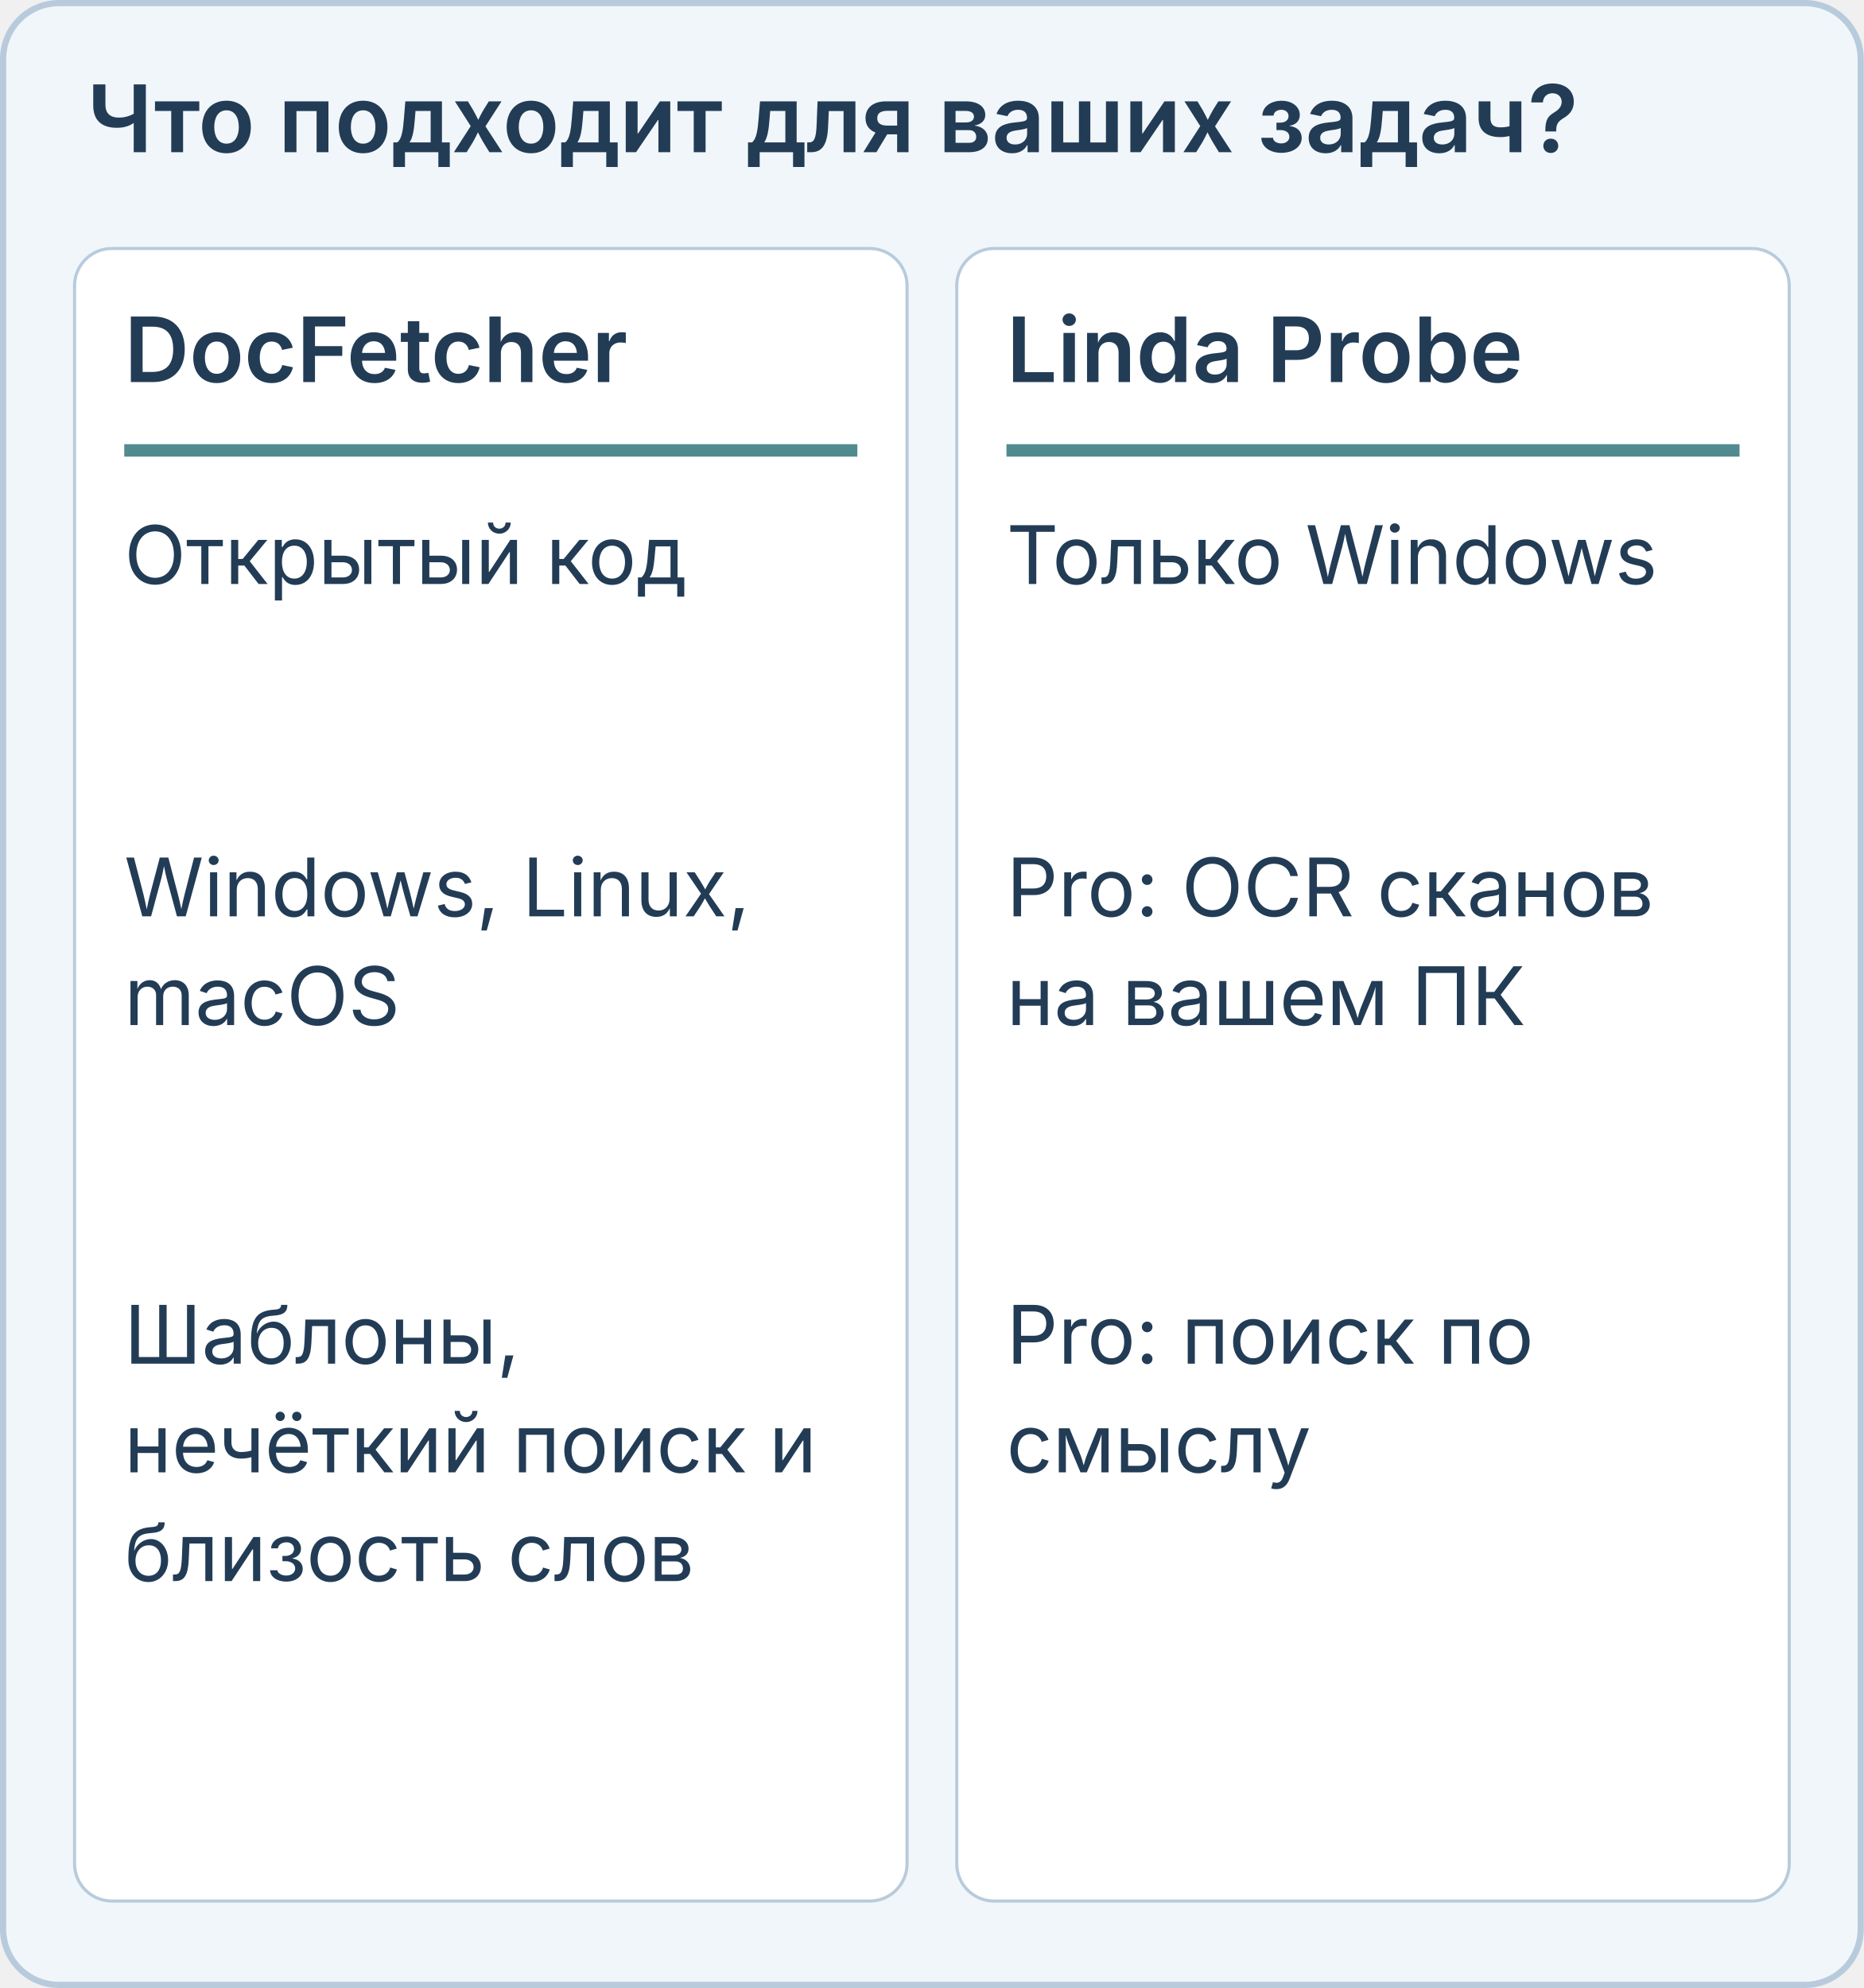
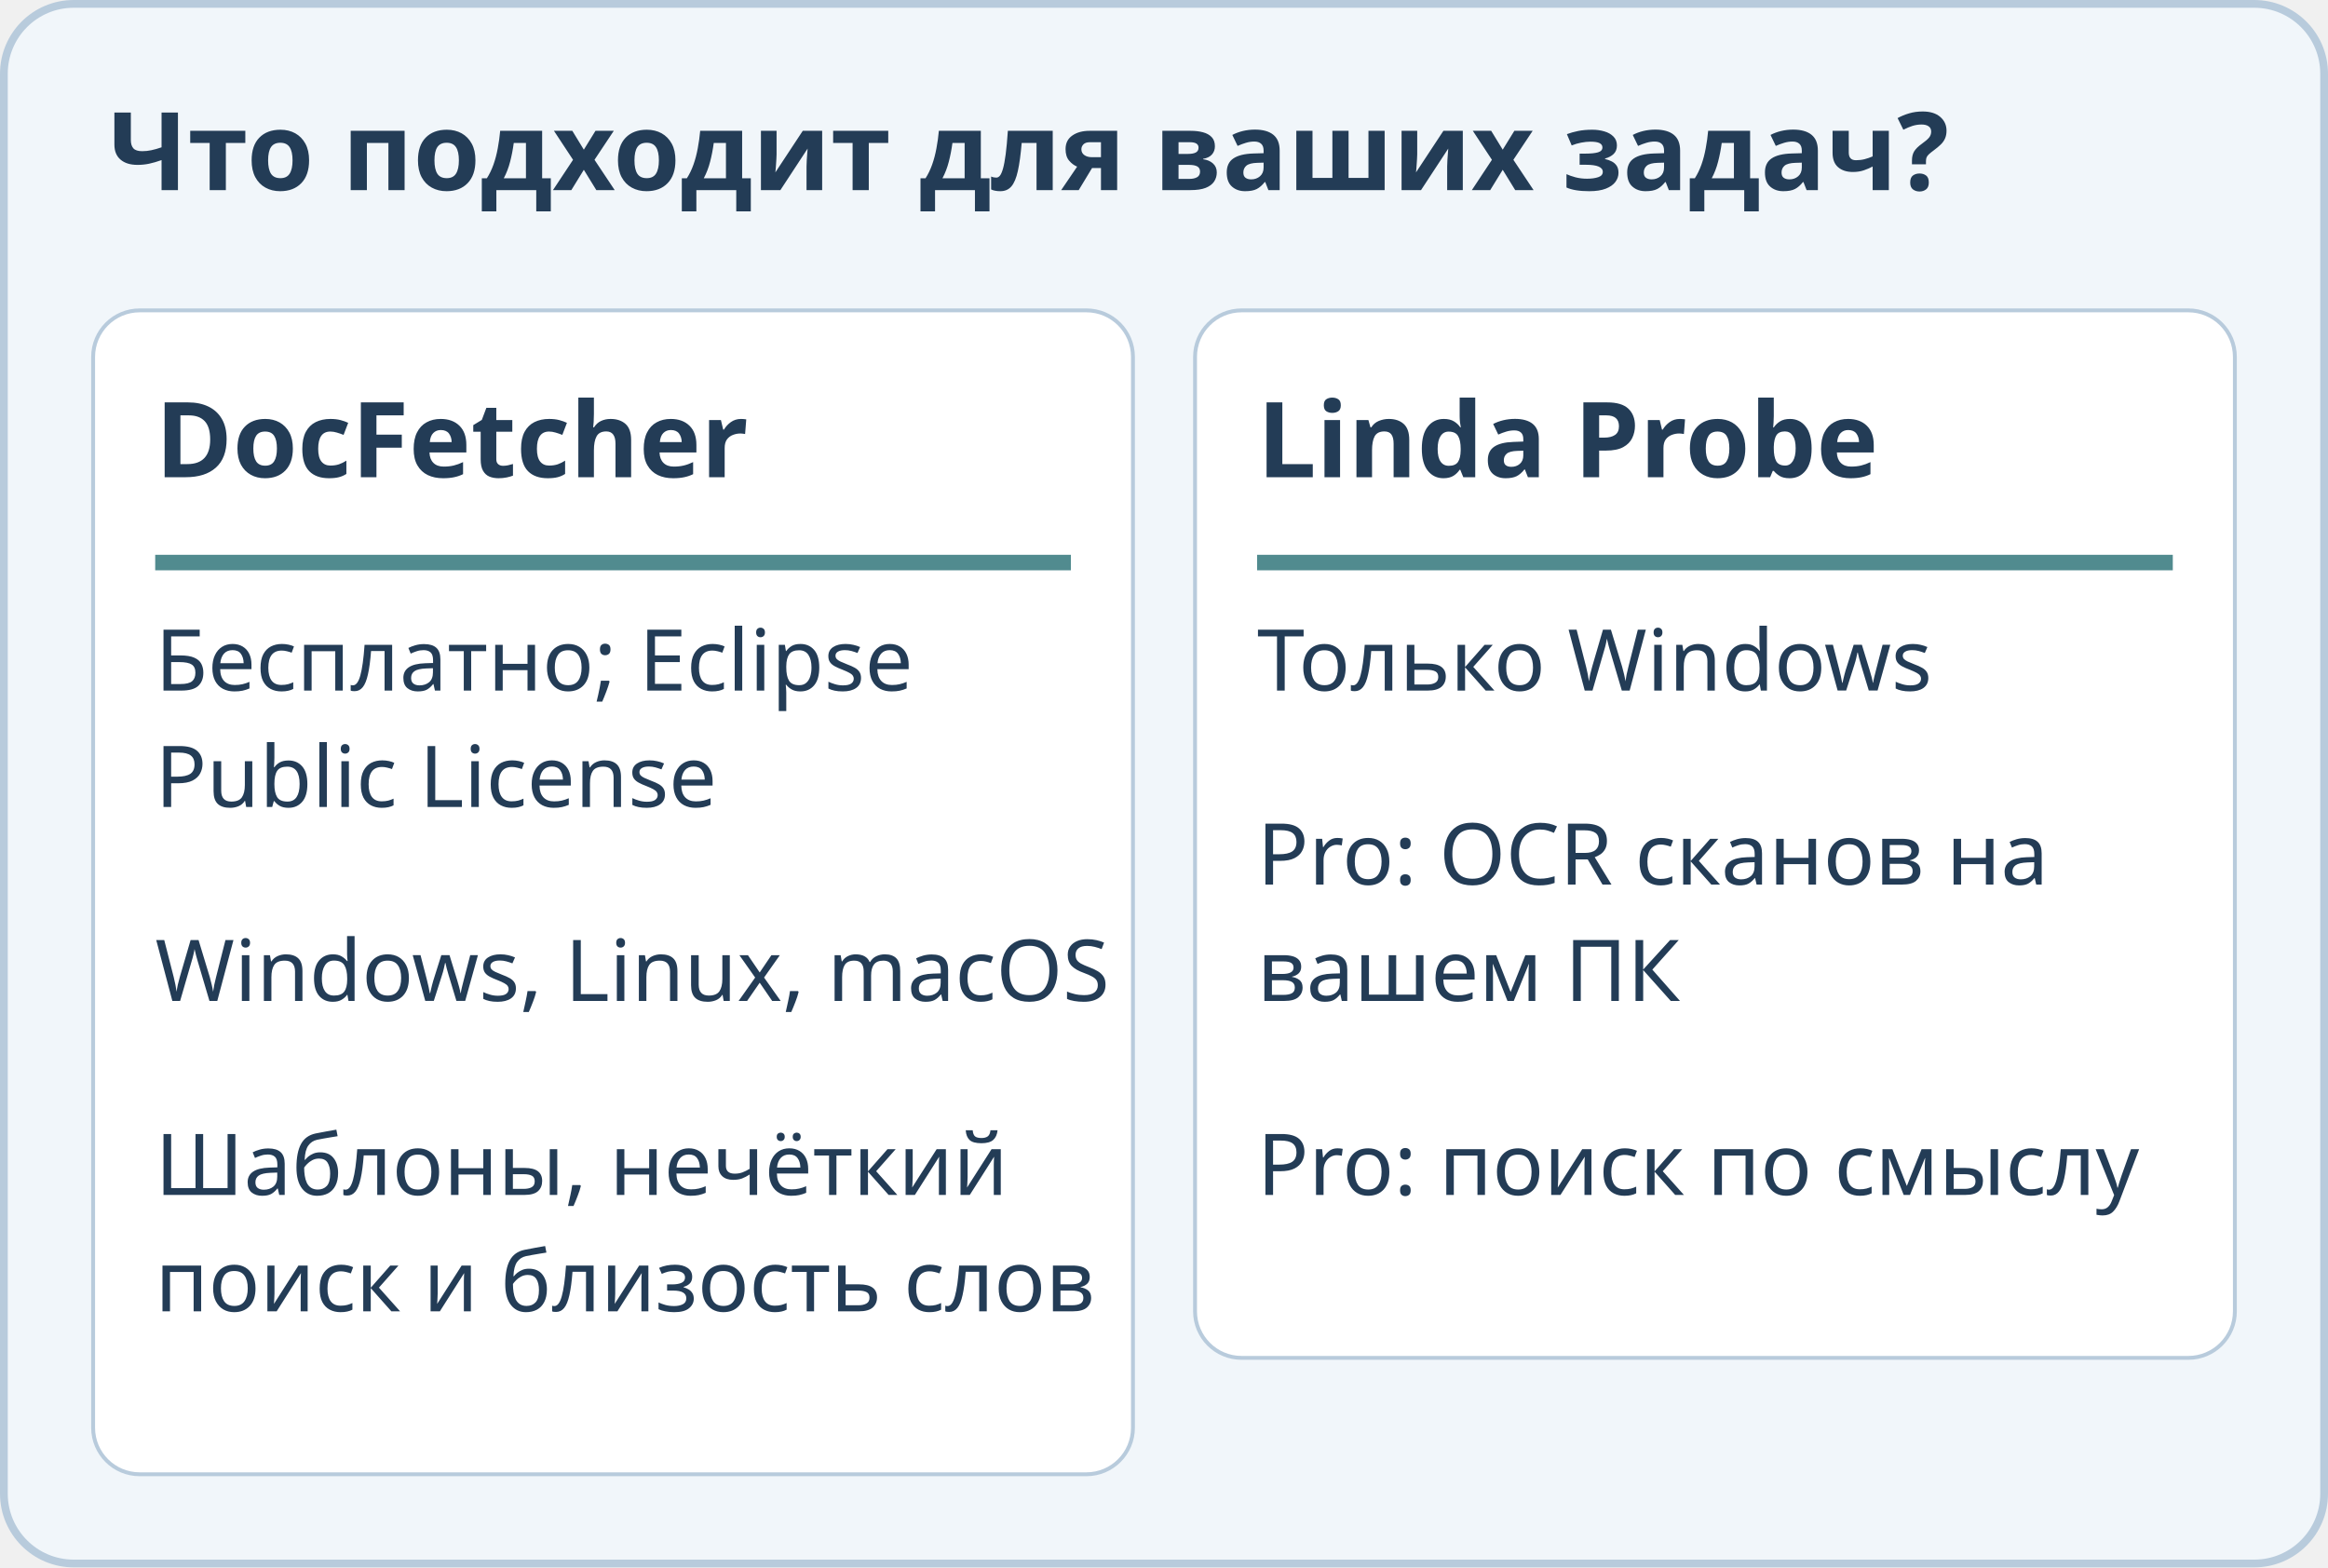
- <svg xmlns="http://www.w3.org/2000/svg" xml:lang="ru" width="600" height="640" viewBox="0 0 600 640" role="img" aria-labelledby="title">
-   <rect x="1" y="1" width="598" height="638" rx="18" fill="#f1f6fa" stroke="#b8cbdc" stroke-width="2" />
-   <g font-family="system-ui, -apple-system, Segoe UI, sans-serif">
-     <text x="28" y="49" font-size="30" font-weight="600" fill="#233c56">
+ <svg xmlns="http://www.w3.org/2000/svg" xml:lang="ru" width="600" height="404" viewBox="0 0 600 404" role="img" aria-labelledby="title">
+   <rect x="1" y="1" width="598" height="402" rx="18" fill="#f1f6fa" stroke="#b8cbdc" stroke-width="2" />
+   <g font-family="Segoe UI, sans-serif">
+     <text x="28" y="49" font-size="28" font-weight="600" fill="#233c56">
      <tspan x="28" dy="0">Что подходит для ваших задач?</tspan>
    </text>
-     <rect x="24" y="80" width="268" height="532" rx="12" fill="#fff" stroke="#b8cbdc" />
-     <text x="40" y="123" font-size="29" font-weight="600" fill="#233c56">
+     <rect x="24" y="80" width="268" height="300" rx="12" fill="#fff" stroke="#b8cbdc" />
+     <text x="40" y="123" font-size="27" font-weight="600" fill="#233c56">
      <tspan x="40" dy="0">DocFetcher</tspan>
    </text>
    <path d="M40 145 H276" stroke="#518b8f" stroke-width="4" />
-     <text x="40" y="188" font-size="26" fill="#233c56">
-       <tspan x="40" dy="0">Открытый код</tspan>
+     <text x="40" y="178" font-size="22" fill="#233c56">
+       <tspan x="40" dy="0">Бесплатно; Eclipse</tspan>
+       <tspan x="40" dy="30">Public License</tspan>
    </text>
-     <text x="40" y="295" font-size="26" fill="#233c56">
-       <tspan x="40" dy="0">Windows, Linux,</tspan>
-       <tspan x="40" dy="35">macOS</tspan>
+     <text x="40" y="258" font-size="22" fill="#233c56">
+       <tspan x="40" dy="0">Windows, Linux, macOS</tspan>
    </text>
-     <text x="40" y="439" font-size="26" fill="#233c56">
-       <tspan x="40" dy="0">Шаблоны,</tspan>
-       <tspan x="40" dy="35">нечёткий поиск и</tspan>
-       <tspan x="40" dy="35">близость слов</tspan>
+     <text x="40" y="308" font-size="22" fill="#233c56">
+       <tspan x="40" dy="0">Шаблоны, нечёткий</tspan>
+       <tspan x="40" dy="30">поиск и близость слов</tspan>
    </text>
-     <rect x="308" y="80" width="268" height="532" rx="12" fill="#fff" stroke="#b8cbdc" />
-     <text x="324" y="123" font-size="29" font-weight="600" fill="#233c56">
+     <rect x="308" y="80" width="268" height="270" rx="12" fill="#fff" stroke="#b8cbdc" />
+     <text x="324" y="123" font-size="27" font-weight="600" fill="#233c56">
      <tspan x="324" dy="0">Linda Probe</tspan>
    </text>
    <path d="M324 145 H560" stroke="#518b8f" stroke-width="4" />
-     <text x="324" y="188" font-size="26" fill="#233c56">
+     <text x="324" y="178" font-size="22" fill="#233c56">
      <tspan x="324" dy="0">Только Windows</tspan>
    </text>
-     <text x="324" y="295" font-size="26" fill="#233c56">
-       <tspan x="324" dy="0">Pro: OCR сканов</tspan>
-       <tspan x="324" dy="35">на вашем ПК</tspan>
+     <text x="324" y="228" font-size="22" fill="#233c56">
+       <tspan x="324" dy="0">Pro: OCR сканов на</tspan>
+       <tspan x="324" dy="30">вашем ПК</tspan>
    </text>
-     <text x="324" y="439" font-size="26" fill="#233c56">
-       <tspan x="324" dy="0">Pro: поиск по</tspan>
-       <tspan x="324" dy="35">смыслу</tspan>
+     <text x="324" y="308" font-size="22" fill="#233c56">
+       <tspan x="324" dy="0">Pro: поиск по смыслу</tspan>
    </text>
  </g>
</svg>
